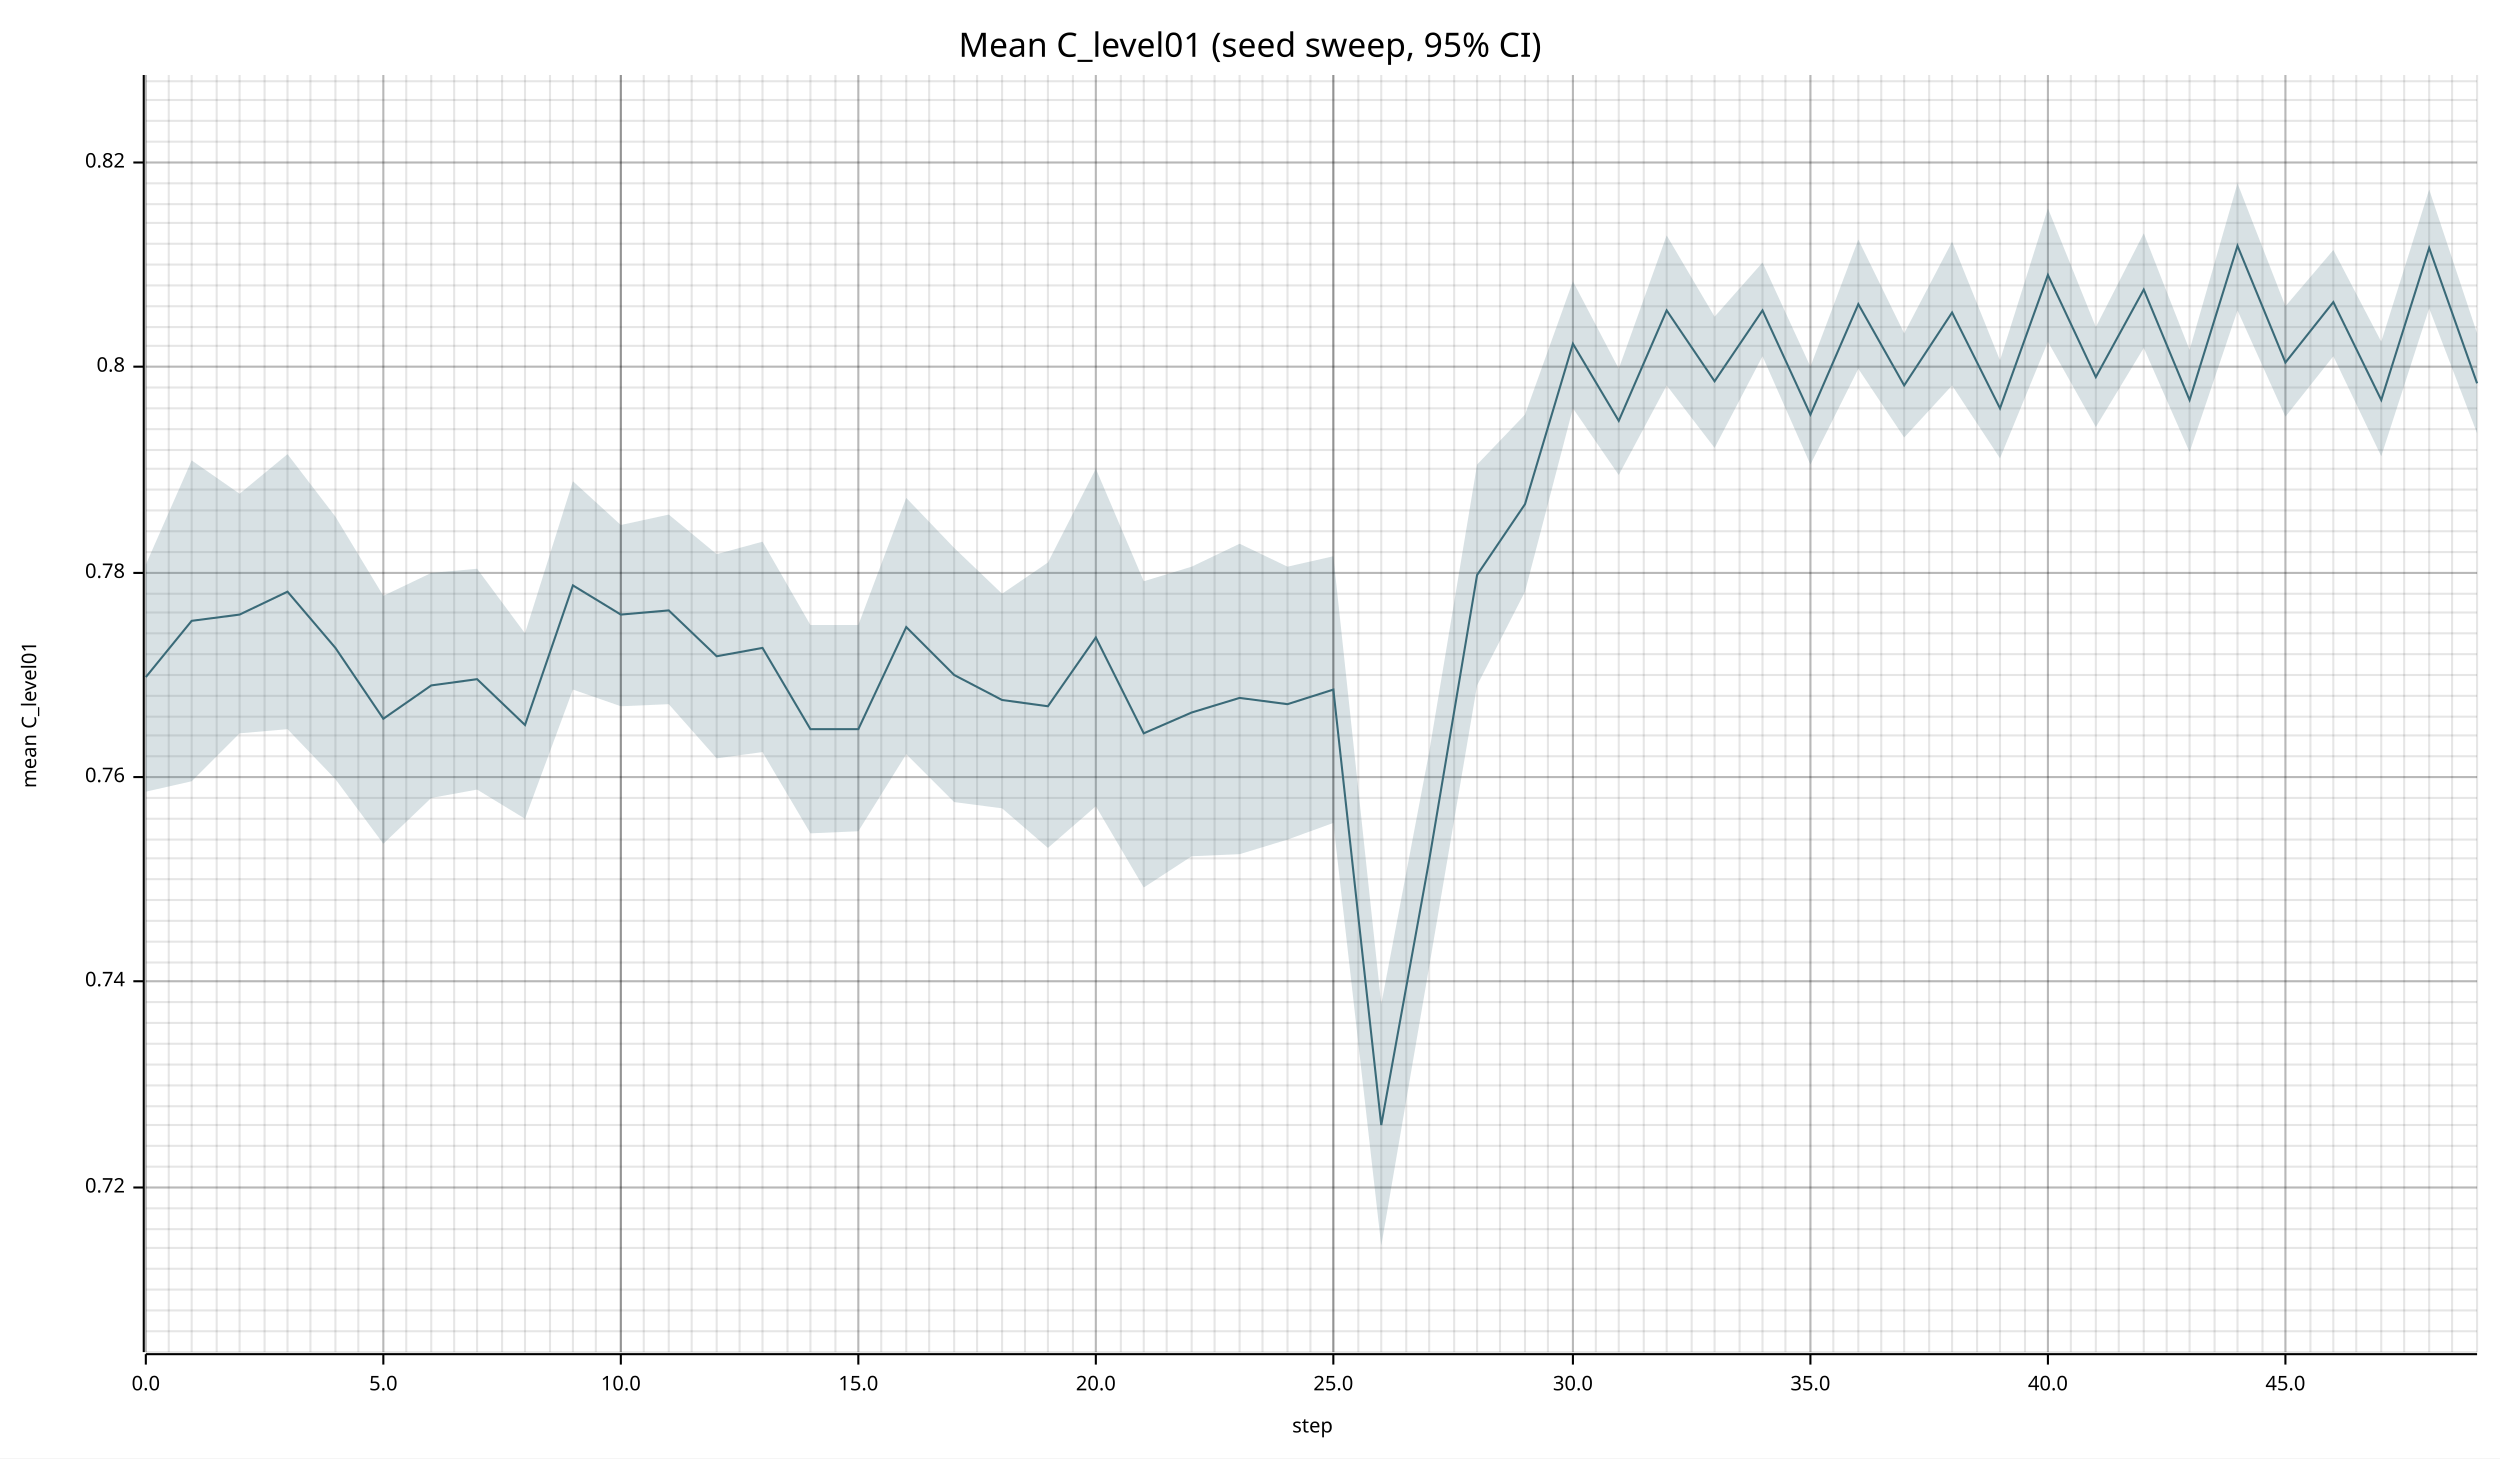
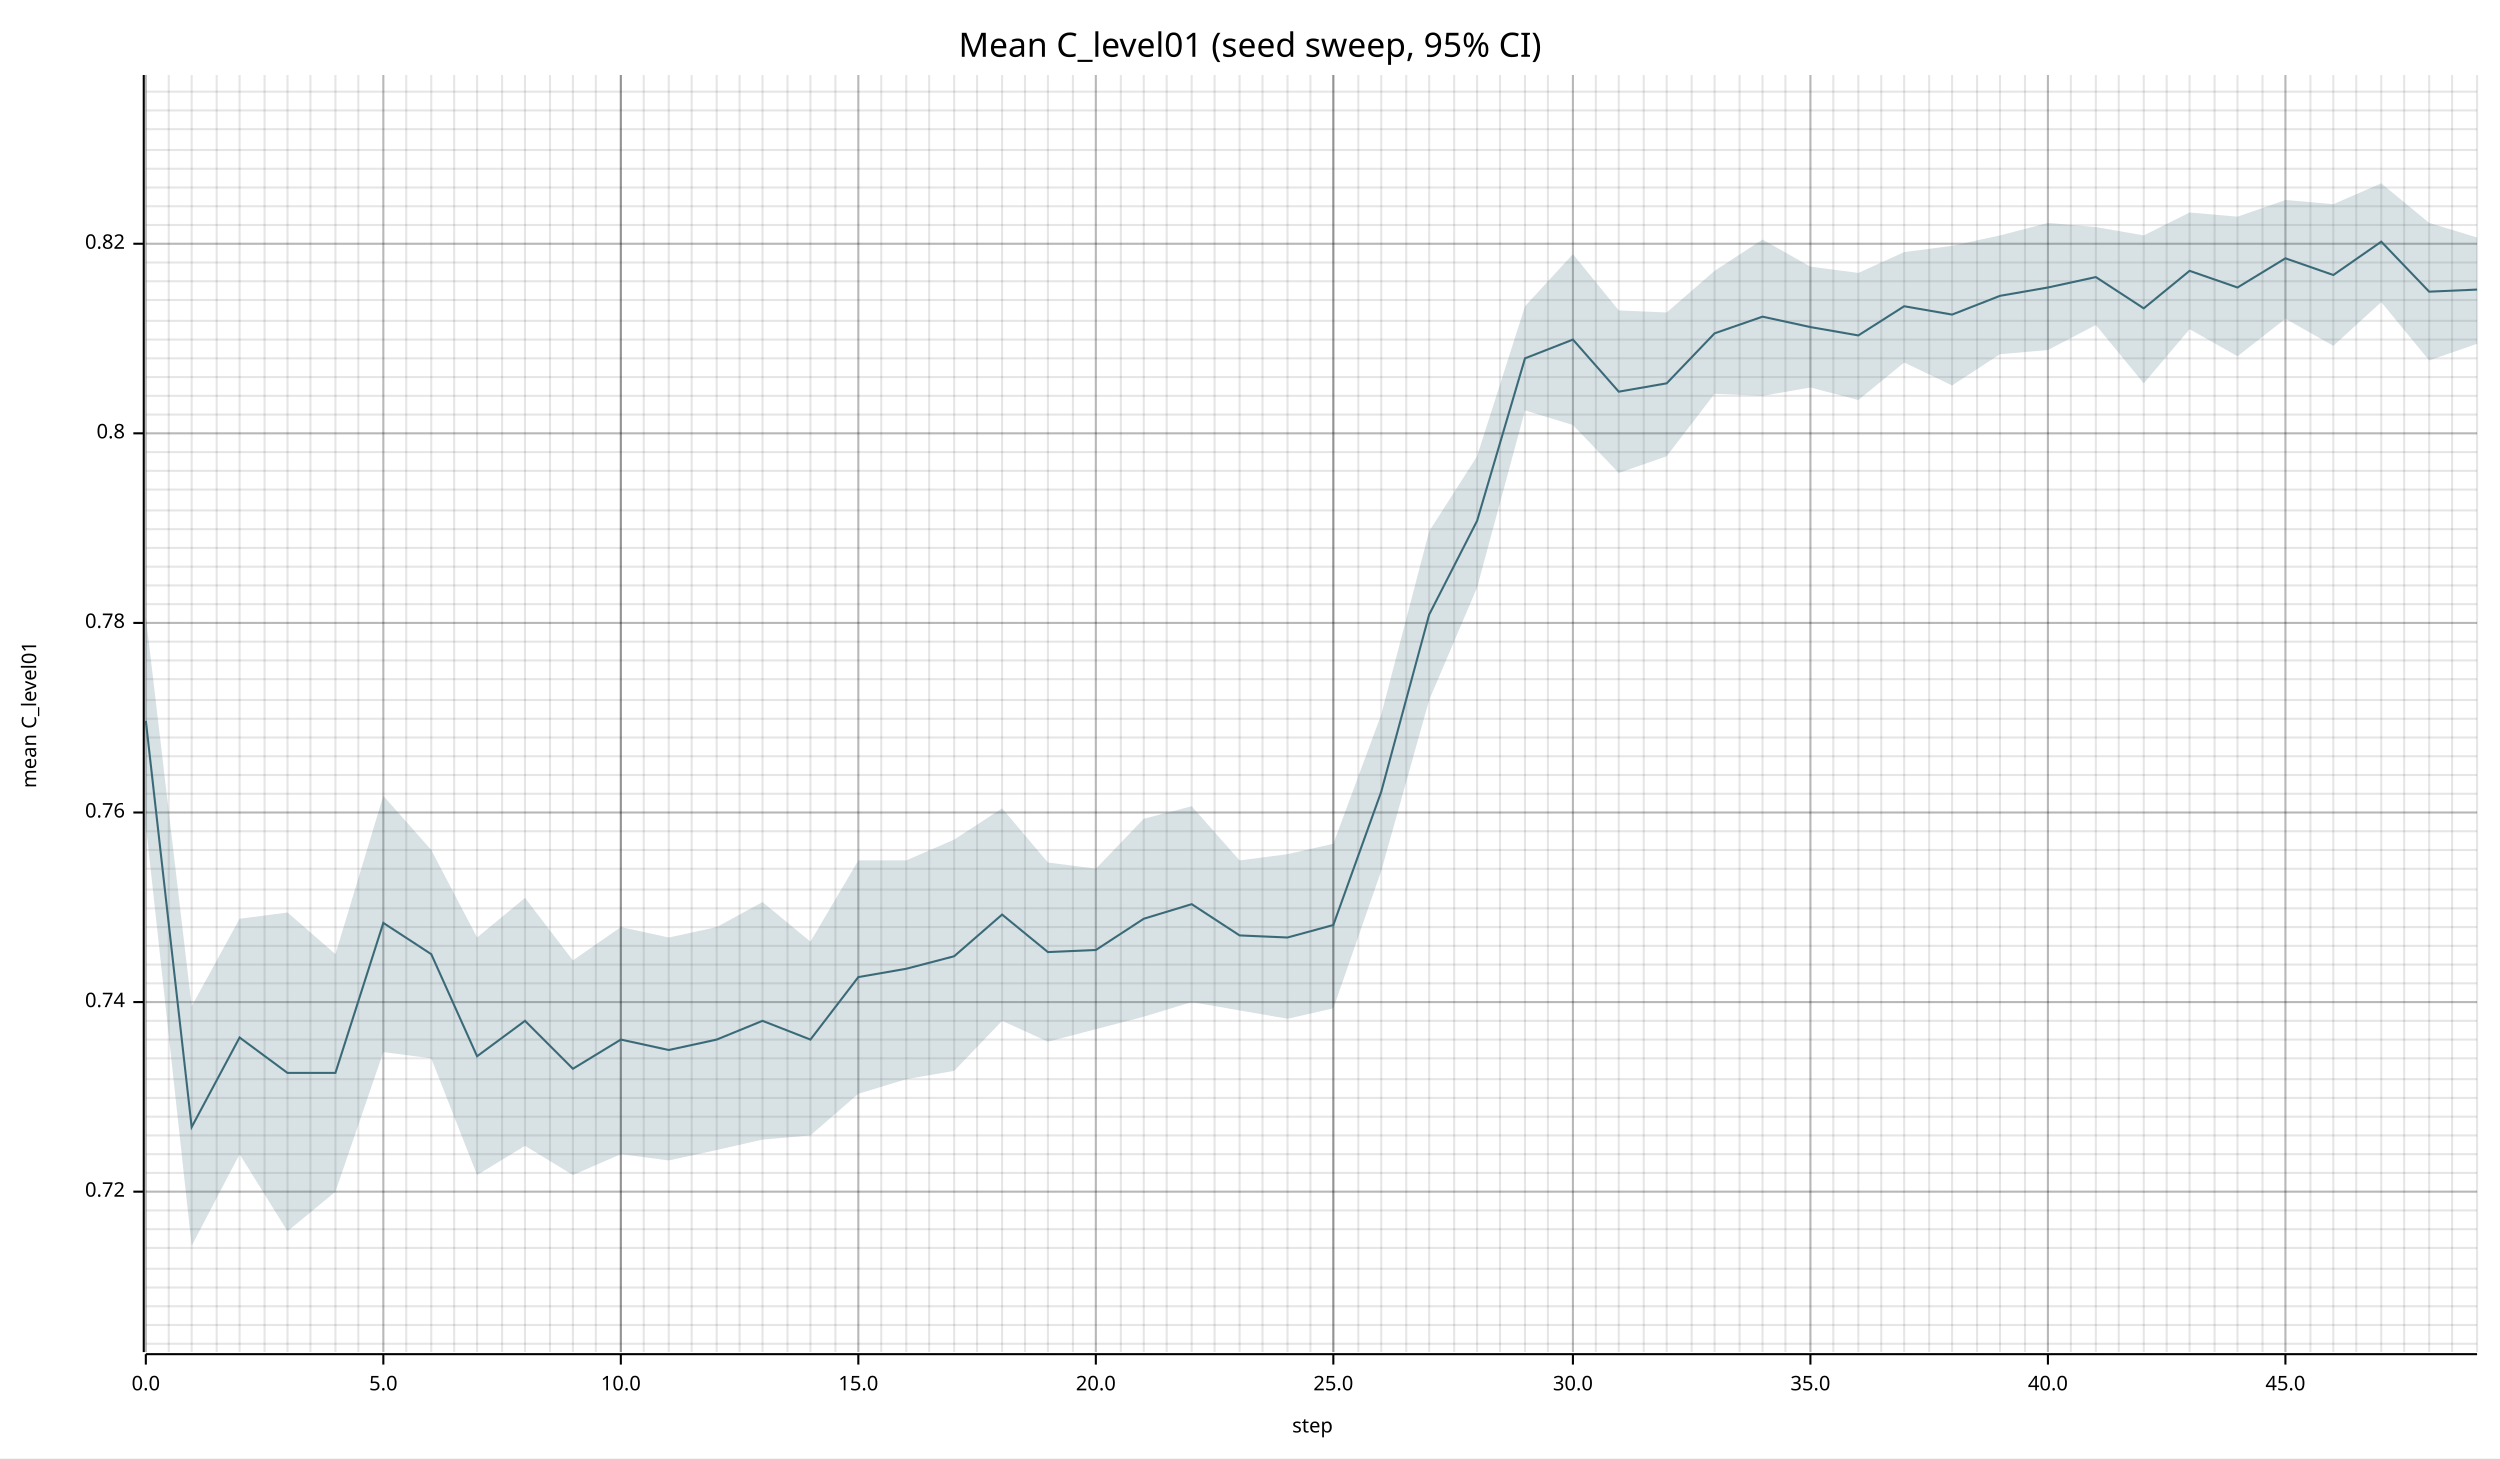
<svg xmlns="http://www.w3.org/2000/svg" width="1200" height="700" viewBox="0 0 1200 700">
  <rect x="0" y="0" width="1200" height="700" opacity="1" fill="#FFFFFF" stroke="none" />
  <text x="600" y="15" dy="0.76em" text-anchor="middle" font-family="sans-serif" font-size="16.129" opacity="1" fill="#000000">
Mean C_level01 (seed sweep, 95% CI)
</text>
  <line opacity="0.1" stroke="#000000" stroke-width="1" x1="70" y1="649" x2="70" y2="36" />
  <line opacity="0.1" stroke="#000000" stroke-width="1" x1="81" y1="649" x2="81" y2="36" />
  <line opacity="0.1" stroke="#000000" stroke-width="1" x1="92" y1="649" x2="92" y2="36" />
  <line opacity="0.1" stroke="#000000" stroke-width="1" x1="104" y1="649" x2="104" y2="36" />
  <line opacity="0.1" stroke="#000000" stroke-width="1" x1="115" y1="649" x2="115" y2="36" />
  <line opacity="0.1" stroke="#000000" stroke-width="1" x1="127" y1="649" x2="127" y2="36" />
  <line opacity="0.1" stroke="#000000" stroke-width="1" x1="138" y1="649" x2="138" y2="36" />
  <line opacity="0.1" stroke="#000000" stroke-width="1" x1="149" y1="649" x2="149" y2="36" />
  <line opacity="0.1" stroke="#000000" stroke-width="1" x1="161" y1="649" x2="161" y2="36" />
  <line opacity="0.1" stroke="#000000" stroke-width="1" x1="172" y1="649" x2="172" y2="36" />
  <line opacity="0.1" stroke="#000000" stroke-width="1" x1="184" y1="649" x2="184" y2="36" />
  <line opacity="0.1" stroke="#000000" stroke-width="1" x1="195" y1="649" x2="195" y2="36" />
  <line opacity="0.1" stroke="#000000" stroke-width="1" x1="207" y1="649" x2="207" y2="36" />
  <line opacity="0.1" stroke="#000000" stroke-width="1" x1="218" y1="649" x2="218" y2="36" />
  <line opacity="0.1" stroke="#000000" stroke-width="1" x1="229" y1="649" x2="229" y2="36" />
  <line opacity="0.1" stroke="#000000" stroke-width="1" x1="241" y1="649" x2="241" y2="36" />
  <line opacity="0.1" stroke="#000000" stroke-width="1" x1="252" y1="649" x2="252" y2="36" />
  <line opacity="0.1" stroke="#000000" stroke-width="1" x1="264" y1="649" x2="264" y2="36" />
  <line opacity="0.1" stroke="#000000" stroke-width="1" x1="275" y1="649" x2="275" y2="36" />
  <line opacity="0.1" stroke="#000000" stroke-width="1" x1="286" y1="649" x2="286" y2="36" />
  <line opacity="0.1" stroke="#000000" stroke-width="1" x1="298" y1="649" x2="298" y2="36" />
  <line opacity="0.1" stroke="#000000" stroke-width="1" x1="309" y1="649" x2="309" y2="36" />
  <line opacity="0.1" stroke="#000000" stroke-width="1" x1="321" y1="649" x2="321" y2="36" />
  <line opacity="0.1" stroke="#000000" stroke-width="1" x1="332" y1="649" x2="332" y2="36" />
  <line opacity="0.1" stroke="#000000" stroke-width="1" x1="344" y1="649" x2="344" y2="36" />
  <line opacity="0.1" stroke="#000000" stroke-width="1" x1="355" y1="649" x2="355" y2="36" />
  <line opacity="0.1" stroke="#000000" stroke-width="1" x1="366" y1="649" x2="366" y2="36" />
  <line opacity="0.1" stroke="#000000" stroke-width="1" x1="378" y1="649" x2="378" y2="36" />
  <line opacity="0.1" stroke="#000000" stroke-width="1" x1="389" y1="649" x2="389" y2="36" />
  <line opacity="0.1" stroke="#000000" stroke-width="1" x1="401" y1="649" x2="401" y2="36" />
  <line opacity="0.1" stroke="#000000" stroke-width="1" x1="412" y1="649" x2="412" y2="36" />
  <line opacity="0.1" stroke="#000000" stroke-width="1" x1="423" y1="649" x2="423" y2="36" />
  <line opacity="0.1" stroke="#000000" stroke-width="1" x1="435" y1="649" x2="435" y2="36" />
  <line opacity="0.1" stroke="#000000" stroke-width="1" x1="446" y1="649" x2="446" y2="36" />
  <line opacity="0.1" stroke="#000000" stroke-width="1" x1="458" y1="649" x2="458" y2="36" />
  <line opacity="0.1" stroke="#000000" stroke-width="1" x1="469" y1="649" x2="469" y2="36" />
  <line opacity="0.1" stroke="#000000" stroke-width="1" x1="481" y1="649" x2="481" y2="36" />
  <line opacity="0.1" stroke="#000000" stroke-width="1" x1="492" y1="649" x2="492" y2="36" />
  <line opacity="0.1" stroke="#000000" stroke-width="1" x1="503" y1="649" x2="503" y2="36" />
  <line opacity="0.1" stroke="#000000" stroke-width="1" x1="515" y1="649" x2="515" y2="36" />
  <line opacity="0.1" stroke="#000000" stroke-width="1" x1="526" y1="649" x2="526" y2="36" />
  <line opacity="0.1" stroke="#000000" stroke-width="1" x1="538" y1="649" x2="538" y2="36" />
  <line opacity="0.1" stroke="#000000" stroke-width="1" x1="549" y1="649" x2="549" y2="36" />
  <line opacity="0.1" stroke="#000000" stroke-width="1" x1="560" y1="649" x2="560" y2="36" />
  <line opacity="0.1" stroke="#000000" stroke-width="1" x1="572" y1="649" x2="572" y2="36" />
  <line opacity="0.1" stroke="#000000" stroke-width="1" x1="583" y1="649" x2="583" y2="36" />
  <line opacity="0.1" stroke="#000000" stroke-width="1" x1="595" y1="649" x2="595" y2="36" />
  <line opacity="0.1" stroke="#000000" stroke-width="1" x1="606" y1="649" x2="606" y2="36" />
  <line opacity="0.1" stroke="#000000" stroke-width="1" x1="618" y1="649" x2="618" y2="36" />
  <line opacity="0.1" stroke="#000000" stroke-width="1" x1="629" y1="649" x2="629" y2="36" />
  <line opacity="0.1" stroke="#000000" stroke-width="1" x1="640" y1="649" x2="640" y2="36" />
  <line opacity="0.1" stroke="#000000" stroke-width="1" x1="652" y1="649" x2="652" y2="36" />
  <line opacity="0.1" stroke="#000000" stroke-width="1" x1="663" y1="649" x2="663" y2="36" />
  <line opacity="0.1" stroke="#000000" stroke-width="1" x1="675" y1="649" x2="675" y2="36" />
  <line opacity="0.1" stroke="#000000" stroke-width="1" x1="686" y1="649" x2="686" y2="36" />
  <line opacity="0.1" stroke="#000000" stroke-width="1" x1="698" y1="649" x2="698" y2="36" />
  <line opacity="0.1" stroke="#000000" stroke-width="1" x1="709" y1="649" x2="709" y2="36" />
  <line opacity="0.1" stroke="#000000" stroke-width="1" x1="720" y1="649" x2="720" y2="36" />
  <line opacity="0.1" stroke="#000000" stroke-width="1" x1="732" y1="649" x2="732" y2="36" />
  <line opacity="0.1" stroke="#000000" stroke-width="1" x1="743" y1="649" x2="743" y2="36" />
  <line opacity="0.1" stroke="#000000" stroke-width="1" x1="755" y1="649" x2="755" y2="36" />
  <line opacity="0.1" stroke="#000000" stroke-width="1" x1="766" y1="649" x2="766" y2="36" />
  <line opacity="0.1" stroke="#000000" stroke-width="1" x1="777" y1="649" x2="777" y2="36" />
  <line opacity="0.1" stroke="#000000" stroke-width="1" x1="789" y1="649" x2="789" y2="36" />
  <line opacity="0.1" stroke="#000000" stroke-width="1" x1="800" y1="649" x2="800" y2="36" />
  <line opacity="0.1" stroke="#000000" stroke-width="1" x1="812" y1="649" x2="812" y2="36" />
  <line opacity="0.1" stroke="#000000" stroke-width="1" x1="823" y1="649" x2="823" y2="36" />
  <line opacity="0.1" stroke="#000000" stroke-width="1" x1="835" y1="649" x2="835" y2="36" />
  <line opacity="0.1" stroke="#000000" stroke-width="1" x1="846" y1="649" x2="846" y2="36" />
  <line opacity="0.1" stroke="#000000" stroke-width="1" x1="857" y1="649" x2="857" y2="36" />
  <line opacity="0.1" stroke="#000000" stroke-width="1" x1="869" y1="649" x2="869" y2="36" />
  <line opacity="0.1" stroke="#000000" stroke-width="1" x1="880" y1="649" x2="880" y2="36" />
  <line opacity="0.1" stroke="#000000" stroke-width="1" x1="892" y1="649" x2="892" y2="36" />
  <line opacity="0.1" stroke="#000000" stroke-width="1" x1="903" y1="649" x2="903" y2="36" />
  <line opacity="0.1" stroke="#000000" stroke-width="1" x1="914" y1="649" x2="914" y2="36" />
  <line opacity="0.1" stroke="#000000" stroke-width="1" x1="926" y1="649" x2="926" y2="36" />
  <line opacity="0.1" stroke="#000000" stroke-width="1" x1="937" y1="649" x2="937" y2="36" />
  <line opacity="0.1" stroke="#000000" stroke-width="1" x1="949" y1="649" x2="949" y2="36" />
  <line opacity="0.1" stroke="#000000" stroke-width="1" x1="960" y1="649" x2="960" y2="36" />
  <line opacity="0.1" stroke="#000000" stroke-width="1" x1="972" y1="649" x2="972" y2="36" />
  <line opacity="0.1" stroke="#000000" stroke-width="1" x1="983" y1="649" x2="983" y2="36" />
  <line opacity="0.1" stroke="#000000" stroke-width="1" x1="994" y1="649" x2="994" y2="36" />
  <line opacity="0.1" stroke="#000000" stroke-width="1" x1="1006" y1="649" x2="1006" y2="36" />
  <line opacity="0.1" stroke="#000000" stroke-width="1" x1="1017" y1="649" x2="1017" y2="36" />
  <line opacity="0.1" stroke="#000000" stroke-width="1" x1="1029" y1="649" x2="1029" y2="36" />
  <line opacity="0.1" stroke="#000000" stroke-width="1" x1="1040" y1="649" x2="1040" y2="36" />
  <line opacity="0.1" stroke="#000000" stroke-width="1" x1="1051" y1="649" x2="1051" y2="36" />
  <line opacity="0.1" stroke="#000000" stroke-width="1" x1="1063" y1="649" x2="1063" y2="36" />
  <line opacity="0.1" stroke="#000000" stroke-width="1" x1="1074" y1="649" x2="1074" y2="36" />
  <line opacity="0.1" stroke="#000000" stroke-width="1" x1="1086" y1="649" x2="1086" y2="36" />
  <line opacity="0.1" stroke="#000000" stroke-width="1" x1="1097" y1="649" x2="1097" y2="36" />
  <line opacity="0.1" stroke="#000000" stroke-width="1" x1="1109" y1="649" x2="1109" y2="36" />
  <line opacity="0.1" stroke="#000000" stroke-width="1" x1="1120" y1="649" x2="1120" y2="36" />
  <line opacity="0.1" stroke="#000000" stroke-width="1" x1="1131" y1="649" x2="1131" y2="36" />
  <line opacity="0.1" stroke="#000000" stroke-width="1" x1="1143" y1="649" x2="1143" y2="36" />
  <line opacity="0.1" stroke="#000000" stroke-width="1" x1="1154" y1="649" x2="1154" y2="36" />
  <line opacity="0.1" stroke="#000000" stroke-width="1" x1="1166" y1="649" x2="1166" y2="36" />
  <line opacity="0.1" stroke="#000000" stroke-width="1" x1="1177" y1="649" x2="1177" y2="36" />
  <line opacity="0.1" stroke="#000000" stroke-width="1" x1="1189" y1="649" x2="1189" y2="36" />
-   <line opacity="0.1" stroke="#000000" stroke-width="1" x1="70" y1="649" x2="1189" y2="649" />
-   <line opacity="0.1" stroke="#000000" stroke-width="1" x1="70" y1="639" x2="1189" y2="639" />
-   <line opacity="0.1" stroke="#000000" stroke-width="1" x1="70" y1="629" x2="1189" y2="629" />
-   <line opacity="0.1" stroke="#000000" stroke-width="1" x1="70" y1="619" x2="1189" y2="619" />
+   <line opacity="0.1" stroke="#000000" stroke-width="1" x1="70" y1="645" x2="1189" y2="645" />
+   <line opacity="0.1" stroke="#000000" stroke-width="1" x1="70" y1="636" x2="1189" y2="636" />
+   <line opacity="0.1" stroke="#000000" stroke-width="1" x1="70" y1="627" x2="1189" y2="627" />
+   <line opacity="0.1" stroke="#000000" stroke-width="1" x1="70" y1="618" x2="1189" y2="618" />
  <line opacity="0.1" stroke="#000000" stroke-width="1" x1="70" y1="609" x2="1189" y2="609" />
  <line opacity="0.1" stroke="#000000" stroke-width="1" x1="70" y1="599" x2="1189" y2="599" />
  <line opacity="0.1" stroke="#000000" stroke-width="1" x1="70" y1="590" x2="1189" y2="590" />
-   <line opacity="0.1" stroke="#000000" stroke-width="1" x1="70" y1="580" x2="1189" y2="580" />
-   <line opacity="0.1" stroke="#000000" stroke-width="1" x1="70" y1="570" x2="1189" y2="570" />
-   <line opacity="0.1" stroke="#000000" stroke-width="1" x1="70" y1="560" x2="1189" y2="560" />
-   <line opacity="0.1" stroke="#000000" stroke-width="1" x1="70" y1="550" x2="1189" y2="550" />
-   <line opacity="0.1" stroke="#000000" stroke-width="1" x1="70" y1="540" x2="1189" y2="540" />
-   <line opacity="0.1" stroke="#000000" stroke-width="1" x1="70" y1="531" x2="1189" y2="531" />
-   <line opacity="0.1" stroke="#000000" stroke-width="1" x1="70" y1="521" x2="1189" y2="521" />
-   <line opacity="0.1" stroke="#000000" stroke-width="1" x1="70" y1="511" x2="1189" y2="511" />
-   <line opacity="0.1" stroke="#000000" stroke-width="1" x1="70" y1="501" x2="1189" y2="501" />
-   <line opacity="0.1" stroke="#000000" stroke-width="1" x1="70" y1="491" x2="1189" y2="491" />
+   <line opacity="0.1" stroke="#000000" stroke-width="1" x1="70" y1="581" x2="1189" y2="581" />
+   <line opacity="0.1" stroke="#000000" stroke-width="1" x1="70" y1="572" x2="1189" y2="572" />
+   <line opacity="0.1" stroke="#000000" stroke-width="1" x1="70" y1="563" x2="1189" y2="563" />
+   <line opacity="0.1" stroke="#000000" stroke-width="1" x1="70" y1="554" x2="1189" y2="554" />
+   <line opacity="0.1" stroke="#000000" stroke-width="1" x1="70" y1="545" x2="1189" y2="545" />
+   <line opacity="0.1" stroke="#000000" stroke-width="1" x1="70" y1="536" x2="1189" y2="536" />
+   <line opacity="0.1" stroke="#000000" stroke-width="1" x1="70" y1="527" x2="1189" y2="527" />
+   <line opacity="0.1" stroke="#000000" stroke-width="1" x1="70" y1="518" x2="1189" y2="518" />
+   <line opacity="0.1" stroke="#000000" stroke-width="1" x1="70" y1="508" x2="1189" y2="508" />
+   <line opacity="0.1" stroke="#000000" stroke-width="1" x1="70" y1="499" x2="1189" y2="499" />
+   <line opacity="0.1" stroke="#000000" stroke-width="1" x1="70" y1="490" x2="1189" y2="490" />
  <line opacity="0.1" stroke="#000000" stroke-width="1" x1="70" y1="481" x2="1189" y2="481" />
-   <line opacity="0.1" stroke="#000000" stroke-width="1" x1="70" y1="471" x2="1189" y2="471" />
-   <line opacity="0.1" stroke="#000000" stroke-width="1" x1="70" y1="462" x2="1189" y2="462" />
-   <line opacity="0.1" stroke="#000000" stroke-width="1" x1="70" y1="452" x2="1189" y2="452" />
-   <line opacity="0.1" stroke="#000000" stroke-width="1" x1="70" y1="442" x2="1189" y2="442" />
-   <line opacity="0.1" stroke="#000000" stroke-width="1" x1="70" y1="432" x2="1189" y2="432" />
-   <line opacity="0.1" stroke="#000000" stroke-width="1" x1="70" y1="422" x2="1189" y2="422" />
-   <line opacity="0.1" stroke="#000000" stroke-width="1" x1="70" y1="412" x2="1189" y2="412" />
-   <line opacity="0.1" stroke="#000000" stroke-width="1" x1="70" y1="403" x2="1189" y2="403" />
-   <line opacity="0.1" stroke="#000000" stroke-width="1" x1="70" y1="393" x2="1189" y2="393" />
-   <line opacity="0.1" stroke="#000000" stroke-width="1" x1="70" y1="383" x2="1189" y2="383" />
-   <line opacity="0.1" stroke="#000000" stroke-width="1" x1="70" y1="373" x2="1189" y2="373" />
+   <line opacity="0.1" stroke="#000000" stroke-width="1" x1="70" y1="472" x2="1189" y2="472" />
+   <line opacity="0.1" stroke="#000000" stroke-width="1" x1="70" y1="463" x2="1189" y2="463" />
+   <line opacity="0.1" stroke="#000000" stroke-width="1" x1="70" y1="454" x2="1189" y2="454" />
+   <line opacity="0.1" stroke="#000000" stroke-width="1" x1="70" y1="445" x2="1189" y2="445" />
+   <line opacity="0.1" stroke="#000000" stroke-width="1" x1="70" y1="436" x2="1189" y2="436" />
+   <line opacity="0.1" stroke="#000000" stroke-width="1" x1="70" y1="427" x2="1189" y2="427" />
+   <line opacity="0.1" stroke="#000000" stroke-width="1" x1="70" y1="417" x2="1189" y2="417" />
+   <line opacity="0.1" stroke="#000000" stroke-width="1" x1="70" y1="408" x2="1189" y2="408" />
+   <line opacity="0.1" stroke="#000000" stroke-width="1" x1="70" y1="399" x2="1189" y2="399" />
+   <line opacity="0.1" stroke="#000000" stroke-width="1" x1="70" y1="390" x2="1189" y2="390" />
+   <line opacity="0.1" stroke="#000000" stroke-width="1" x1="70" y1="381" x2="1189" y2="381" />
+   <line opacity="0.1" stroke="#000000" stroke-width="1" x1="70" y1="372" x2="1189" y2="372" />
  <line opacity="0.1" stroke="#000000" stroke-width="1" x1="70" y1="363" x2="1189" y2="363" />
-   <line opacity="0.1" stroke="#000000" stroke-width="1" x1="70" y1="353" x2="1189" y2="353" />
-   <line opacity="0.1" stroke="#000000" stroke-width="1" x1="70" y1="344" x2="1189" y2="344" />
-   <line opacity="0.1" stroke="#000000" stroke-width="1" x1="70" y1="334" x2="1189" y2="334" />
-   <line opacity="0.1" stroke="#000000" stroke-width="1" x1="70" y1="324" x2="1189" y2="324" />
-   <line opacity="0.1" stroke="#000000" stroke-width="1" x1="70" y1="314" x2="1189" y2="314" />
-   <line opacity="0.1" stroke="#000000" stroke-width="1" x1="70" y1="304" x2="1189" y2="304" />
-   <line opacity="0.1" stroke="#000000" stroke-width="1" x1="70" y1="294" x2="1189" y2="294" />
-   <line opacity="0.1" stroke="#000000" stroke-width="1" x1="70" y1="285" x2="1189" y2="285" />
-   <line opacity="0.1" stroke="#000000" stroke-width="1" x1="70" y1="275" x2="1189" y2="275" />
-   <line opacity="0.1" stroke="#000000" stroke-width="1" x1="70" y1="265" x2="1189" y2="265" />
-   <line opacity="0.1" stroke="#000000" stroke-width="1" x1="70" y1="255" x2="1189" y2="255" />
+   <line opacity="0.1" stroke="#000000" stroke-width="1" x1="70" y1="354" x2="1189" y2="354" />
+   <line opacity="0.1" stroke="#000000" stroke-width="1" x1="70" y1="345" x2="1189" y2="345" />
+   <line opacity="0.1" stroke="#000000" stroke-width="1" x1="70" y1="336" x2="1189" y2="336" />
+   <line opacity="0.1" stroke="#000000" stroke-width="1" x1="70" y1="326" x2="1189" y2="326" />
+   <line opacity="0.1" stroke="#000000" stroke-width="1" x1="70" y1="317" x2="1189" y2="317" />
+   <line opacity="0.1" stroke="#000000" stroke-width="1" x1="70" y1="308" x2="1189" y2="308" />
+   <line opacity="0.1" stroke="#000000" stroke-width="1" x1="70" y1="299" x2="1189" y2="299" />
+   <line opacity="0.1" stroke="#000000" stroke-width="1" x1="70" y1="290" x2="1189" y2="290" />
+   <line opacity="0.1" stroke="#000000" stroke-width="1" x1="70" y1="281" x2="1189" y2="281" />
+   <line opacity="0.1" stroke="#000000" stroke-width="1" x1="70" y1="272" x2="1189" y2="272" />
+   <line opacity="0.1" stroke="#000000" stroke-width="1" x1="70" y1="263" x2="1189" y2="263" />
+   <line opacity="0.1" stroke="#000000" stroke-width="1" x1="70" y1="254" x2="1189" y2="254" />
  <line opacity="0.1" stroke="#000000" stroke-width="1" x1="70" y1="245" x2="1189" y2="245" />
  <line opacity="0.1" stroke="#000000" stroke-width="1" x1="70" y1="235" x2="1189" y2="235" />
-   <line opacity="0.1" stroke="#000000" stroke-width="1" x1="70" y1="225" x2="1189" y2="225" />
-   <line opacity="0.1" stroke="#000000" stroke-width="1" x1="70" y1="216" x2="1189" y2="216" />
-   <line opacity="0.1" stroke="#000000" stroke-width="1" x1="70" y1="206" x2="1189" y2="206" />
-   <line opacity="0.1" stroke="#000000" stroke-width="1" x1="70" y1="196" x2="1189" y2="196" />
-   <line opacity="0.1" stroke="#000000" stroke-width="1" x1="70" y1="186" x2="1189" y2="186" />
-   <line opacity="0.1" stroke="#000000" stroke-width="1" x1="70" y1="176" x2="1189" y2="176" />
-   <line opacity="0.1" stroke="#000000" stroke-width="1" x1="70" y1="166" x2="1189" y2="166" />
-   <line opacity="0.1" stroke="#000000" stroke-width="1" x1="70" y1="157" x2="1189" y2="157" />
-   <line opacity="0.1" stroke="#000000" stroke-width="1" x1="70" y1="147" x2="1189" y2="147" />
-   <line opacity="0.1" stroke="#000000" stroke-width="1" x1="70" y1="137" x2="1189" y2="137" />
-   <line opacity="0.1" stroke="#000000" stroke-width="1" x1="70" y1="127" x2="1189" y2="127" />
+   <line opacity="0.1" stroke="#000000" stroke-width="1" x1="70" y1="226" x2="1189" y2="226" />
+   <line opacity="0.1" stroke="#000000" stroke-width="1" x1="70" y1="217" x2="1189" y2="217" />
+   <line opacity="0.1" stroke="#000000" stroke-width="1" x1="70" y1="208" x2="1189" y2="208" />
+   <line opacity="0.1" stroke="#000000" stroke-width="1" x1="70" y1="199" x2="1189" y2="199" />
+   <line opacity="0.1" stroke="#000000" stroke-width="1" x1="70" y1="190" x2="1189" y2="190" />
+   <line opacity="0.1" stroke="#000000" stroke-width="1" x1="70" y1="181" x2="1189" y2="181" />
+   <line opacity="0.1" stroke="#000000" stroke-width="1" x1="70" y1="172" x2="1189" y2="172" />
+   <line opacity="0.1" stroke="#000000" stroke-width="1" x1="70" y1="163" x2="1189" y2="163" />
+   <line opacity="0.1" stroke="#000000" stroke-width="1" x1="70" y1="154" x2="1189" y2="154" />
+   <line opacity="0.1" stroke="#000000" stroke-width="1" x1="70" y1="144" x2="1189" y2="144" />
+   <line opacity="0.1" stroke="#000000" stroke-width="1" x1="70" y1="135" x2="1189" y2="135" />
+   <line opacity="0.1" stroke="#000000" stroke-width="1" x1="70" y1="126" x2="1189" y2="126" />
  <line opacity="0.1" stroke="#000000" stroke-width="1" x1="70" y1="117" x2="1189" y2="117" />
-   <line opacity="0.1" stroke="#000000" stroke-width="1" x1="70" y1="107" x2="1189" y2="107" />
-   <line opacity="0.1" stroke="#000000" stroke-width="1" x1="70" y1="98" x2="1189" y2="98" />
-   <line opacity="0.1" stroke="#000000" stroke-width="1" x1="70" y1="88" x2="1189" y2="88" />
-   <line opacity="0.1" stroke="#000000" stroke-width="1" x1="70" y1="78" x2="1189" y2="78" />
-   <line opacity="0.1" stroke="#000000" stroke-width="1" x1="70" y1="68" x2="1189" y2="68" />
-   <line opacity="0.1" stroke="#000000" stroke-width="1" x1="70" y1="58" x2="1189" y2="58" />
-   <line opacity="0.1" stroke="#000000" stroke-width="1" x1="70" y1="48" x2="1189" y2="48" />
-   <line opacity="0.1" stroke="#000000" stroke-width="1" x1="70" y1="39" x2="1189" y2="39" />
+   <line opacity="0.1" stroke="#000000" stroke-width="1" x1="70" y1="108" x2="1189" y2="108" />
+   <line opacity="0.1" stroke="#000000" stroke-width="1" x1="70" y1="99" x2="1189" y2="99" />
+   <line opacity="0.1" stroke="#000000" stroke-width="1" x1="70" y1="90" x2="1189" y2="90" />
+   <line opacity="0.1" stroke="#000000" stroke-width="1" x1="70" y1="81" x2="1189" y2="81" />
+   <line opacity="0.1" stroke="#000000" stroke-width="1" x1="70" y1="72" x2="1189" y2="72" />
+   <line opacity="0.1" stroke="#000000" stroke-width="1" x1="70" y1="62" x2="1189" y2="62" />
+   <line opacity="0.1" stroke="#000000" stroke-width="1" x1="70" y1="53" x2="1189" y2="53" />
+   <line opacity="0.1" stroke="#000000" stroke-width="1" x1="70" y1="44" x2="1189" y2="44" />
  <text x="10" y="343" dy="0.76em" text-anchor="middle" font-family="sans-serif" font-size="9.677" opacity="1" fill="#000000" transform="rotate(270, 10, 343)">
mean C_level01
</text>
  <text x="630" y="690" dy="-0.5ex" text-anchor="middle" font-family="sans-serif" font-size="9.677" opacity="1" fill="#000000">
step
</text>
  <line opacity="0.2" stroke="#000000" stroke-width="1" x1="70" y1="649" x2="70" y2="36" />
  <line opacity="0.2" stroke="#000000" stroke-width="1" x1="184" y1="649" x2="184" y2="36" />
  <line opacity="0.2" stroke="#000000" stroke-width="1" x1="298" y1="649" x2="298" y2="36" />
  <line opacity="0.2" stroke="#000000" stroke-width="1" x1="412" y1="649" x2="412" y2="36" />
  <line opacity="0.2" stroke="#000000" stroke-width="1" x1="526" y1="649" x2="526" y2="36" />
  <line opacity="0.2" stroke="#000000" stroke-width="1" x1="640" y1="649" x2="640" y2="36" />
  <line opacity="0.2" stroke="#000000" stroke-width="1" x1="755" y1="649" x2="755" y2="36" />
  <line opacity="0.2" stroke="#000000" stroke-width="1" x1="869" y1="649" x2="869" y2="36" />
  <line opacity="0.2" stroke="#000000" stroke-width="1" x1="983" y1="649" x2="983" y2="36" />
  <line opacity="0.2" stroke="#000000" stroke-width="1" x1="1097" y1="649" x2="1097" y2="36" />
-   <line opacity="0.2" stroke="#000000" stroke-width="1" x1="70" y1="570" x2="1189" y2="570" />
-   <line opacity="0.2" stroke="#000000" stroke-width="1" x1="70" y1="471" x2="1189" y2="471" />
-   <line opacity="0.2" stroke="#000000" stroke-width="1" x1="70" y1="373" x2="1189" y2="373" />
-   <line opacity="0.2" stroke="#000000" stroke-width="1" x1="70" y1="275" x2="1189" y2="275" />
-   <line opacity="0.2" stroke="#000000" stroke-width="1" x1="70" y1="176" x2="1189" y2="176" />
-   <line opacity="0.2" stroke="#000000" stroke-width="1" x1="70" y1="78" x2="1189" y2="78" />
+   <line opacity="0.2" stroke="#000000" stroke-width="1" x1="70" y1="572" x2="1189" y2="572" />
+   <line opacity="0.2" stroke="#000000" stroke-width="1" x1="70" y1="481" x2="1189" y2="481" />
+   <line opacity="0.2" stroke="#000000" stroke-width="1" x1="70" y1="390" x2="1189" y2="390" />
+   <line opacity="0.2" stroke="#000000" stroke-width="1" x1="70" y1="299" x2="1189" y2="299" />
+   <line opacity="0.2" stroke="#000000" stroke-width="1" x1="70" y1="208" x2="1189" y2="208" />
+   <line opacity="0.2" stroke="#000000" stroke-width="1" x1="70" y1="117" x2="1189" y2="117" />
  <polyline fill="none" opacity="1" stroke="#000000" stroke-width="1" points="69,36 69,649 " />
-   <text x="60" y="570" dy="0.5ex" text-anchor="end" font-family="sans-serif" font-size="9.677" opacity="1" fill="#000000">
+   <text x="60" y="572" dy="0.5ex" text-anchor="end" font-family="sans-serif" font-size="9.677" opacity="1" fill="#000000">
0.72
</text>
-   <polyline fill="none" opacity="1" stroke="#000000" stroke-width="1" points="64,570 69,570 " />
-   <text x="60" y="471" dy="0.5ex" text-anchor="end" font-family="sans-serif" font-size="9.677" opacity="1" fill="#000000">
+   <polyline fill="none" opacity="1" stroke="#000000" stroke-width="1" points="64,572 69,572 " />
+   <text x="60" y="481" dy="0.5ex" text-anchor="end" font-family="sans-serif" font-size="9.677" opacity="1" fill="#000000">
0.74
</text>
-   <polyline fill="none" opacity="1" stroke="#000000" stroke-width="1" points="64,471 69,471 " />
-   <text x="60" y="373" dy="0.5ex" text-anchor="end" font-family="sans-serif" font-size="9.677" opacity="1" fill="#000000">
+   <polyline fill="none" opacity="1" stroke="#000000" stroke-width="1" points="64,481 69,481 " />
+   <text x="60" y="390" dy="0.5ex" text-anchor="end" font-family="sans-serif" font-size="9.677" opacity="1" fill="#000000">
0.76
</text>
-   <polyline fill="none" opacity="1" stroke="#000000" stroke-width="1" points="64,373 69,373 " />
-   <text x="60" y="275" dy="0.5ex" text-anchor="end" font-family="sans-serif" font-size="9.677" opacity="1" fill="#000000">
+   <polyline fill="none" opacity="1" stroke="#000000" stroke-width="1" points="64,390 69,390 " />
+   <text x="60" y="299" dy="0.5ex" text-anchor="end" font-family="sans-serif" font-size="9.677" opacity="1" fill="#000000">
0.78
</text>
-   <polyline fill="none" opacity="1" stroke="#000000" stroke-width="1" points="64,275 69,275 " />
-   <text x="60" y="176" dy="0.5ex" text-anchor="end" font-family="sans-serif" font-size="9.677" opacity="1" fill="#000000">
+   <polyline fill="none" opacity="1" stroke="#000000" stroke-width="1" points="64,299 69,299 " />
+   <text x="60" y="208" dy="0.5ex" text-anchor="end" font-family="sans-serif" font-size="9.677" opacity="1" fill="#000000">
0.8
</text>
-   <polyline fill="none" opacity="1" stroke="#000000" stroke-width="1" points="64,176 69,176 " />
-   <text x="60" y="78" dy="0.5ex" text-anchor="end" font-family="sans-serif" font-size="9.677" opacity="1" fill="#000000">
+   <polyline fill="none" opacity="1" stroke="#000000" stroke-width="1" points="64,208 69,208 " />
+   <text x="60" y="117" dy="0.5ex" text-anchor="end" font-family="sans-serif" font-size="9.677" opacity="1" fill="#000000">
0.82
</text>
-   <polyline fill="none" opacity="1" stroke="#000000" stroke-width="1" points="64,78 69,78 " />
+   <polyline fill="none" opacity="1" stroke="#000000" stroke-width="1" points="64,117 69,117 " />
  <polyline fill="none" opacity="1" stroke="#000000" stroke-width="1" points="70,650 1189,650 " />
  <text x="70" y="660" dy="0.76em" text-anchor="middle" font-family="sans-serif" font-size="9.677" opacity="1" fill="#000000">
0.0
</text>
  <polyline fill="none" opacity="1" stroke="#000000" stroke-width="1" points="70,650 70,655 " />
  <text x="184" y="660" dy="0.76em" text-anchor="middle" font-family="sans-serif" font-size="9.677" opacity="1" fill="#000000">
5.0
</text>
  <polyline fill="none" opacity="1" stroke="#000000" stroke-width="1" points="184,650 184,655 " />
  <text x="298" y="660" dy="0.76em" text-anchor="middle" font-family="sans-serif" font-size="9.677" opacity="1" fill="#000000">
10.0
</text>
  <polyline fill="none" opacity="1" stroke="#000000" stroke-width="1" points="298,650 298,655 " />
  <text x="412" y="660" dy="0.76em" text-anchor="middle" font-family="sans-serif" font-size="9.677" opacity="1" fill="#000000">
15.0
</text>
  <polyline fill="none" opacity="1" stroke="#000000" stroke-width="1" points="412,650 412,655 " />
  <text x="526" y="660" dy="0.76em" text-anchor="middle" font-family="sans-serif" font-size="9.677" opacity="1" fill="#000000">
20.0
</text>
  <polyline fill="none" opacity="1" stroke="#000000" stroke-width="1" points="526,650 526,655 " />
  <text x="640" y="660" dy="0.76em" text-anchor="middle" font-family="sans-serif" font-size="9.677" opacity="1" fill="#000000">
25.0
</text>
  <polyline fill="none" opacity="1" stroke="#000000" stroke-width="1" points="640,650 640,655 " />
  <text x="755" y="660" dy="0.76em" text-anchor="middle" font-family="sans-serif" font-size="9.677" opacity="1" fill="#000000">
30.0
</text>
  <polyline fill="none" opacity="1" stroke="#000000" stroke-width="1" points="755,650 755,655 " />
  <text x="869" y="660" dy="0.76em" text-anchor="middle" font-family="sans-serif" font-size="9.677" opacity="1" fill="#000000">
35.0
</text>
  <polyline fill="none" opacity="1" stroke="#000000" stroke-width="1" points="869,650 869,655 " />
  <text x="983" y="660" dy="0.76em" text-anchor="middle" font-family="sans-serif" font-size="9.677" opacity="1" fill="#000000">
40.0
</text>
  <polyline fill="none" opacity="1" stroke="#000000" stroke-width="1" points="983,650 983,655 " />
  <text x="1097" y="660" dy="0.76em" text-anchor="middle" font-family="sans-serif" font-size="9.677" opacity="1" fill="#000000">
45.0
</text>
  <polyline fill="none" opacity="1" stroke="#000000" stroke-width="1" points="1097,650 1097,655 " />
-   <polygon opacity="0.2" fill="#3A6A78" points="70,271 92,221 115,237 138,218 161,248 184,286 207,275 229,273 252,304 275,231 298,252 321,247 344,266 366,260 389,300 412,300 435,239 458,263 481,285 503,270 526,225 549,279 572,272 595,261 618,272 640,267 663,482 686,361 709,223 732,199 755,135 777,177 800,113 823,152 846,126 869,176 892,115 914,160 937,116 960,173 983,100 1006,157 1029,112 1051,168 1074,88 1097,147 1120,120 1143,164 1166,91 1189,160 1189,208 1166,148 1143,219 1120,171 1097,200 1074,149 1051,217 1029,167 1006,205 983,164 960,220 937,185 914,210 892,177 869,223 846,171 823,215 800,185 777,228 755,196 732,284 709,329 686,464 663,598 640,395 618,403 595,410 572,411 549,426 526,387 503,407 481,388 458,385 435,362 412,399 389,400 366,361 344,364 321,338 298,339 275,331 252,393 229,379 207,383 184,405 161,374 138,350 115,352 92,375 70,380 " />
+   <polygon opacity="0.2" fill="#3A6A78" points="70,296 92,483 115,441 138,438 161,458 184,382 207,408 229,450 252,431 275,461 298,445 321,450 344,445 366,433 389,452 412,413 435,413 458,403 481,388 503,414 526,417 549,393 572,387 595,413 618,410 640,405 663,343 686,255 709,219 732,147 755,122 777,149 800,150 823,130 846,115 869,128 892,131 914,121 937,118 960,113 983,107 1006,109 1029,113 1051,102 1074,104 1097,96 1120,98 1143,88 1166,107 1189,114 1189,165 1166,173 1143,145 1120,166 1097,153 1074,171 1051,158 1029,184 1006,156 983,168 960,170 937,185 914,174 892,192 869,186 846,190 823,189 800,219 777,227 755,204 732,197 709,282 686,336 663,418 640,484 618,489 595,485 572,481 549,488 526,494 503,500 481,490 458,514 435,518 412,525 389,545 366,547 344,552 321,557 298,554 275,564 252,550 229,564 207,508 184,505 161,572 138,591 115,554 92,598 70,396 " />
  <polyline fill="none" opacity="0.2" stroke="#000000" stroke-width="1" points="298,649 298,36 " />
  <polyline fill="none" opacity="0.2" stroke="#000000" stroke-width="1" points="640,649 640,36 " />
-   <polyline fill="none" opacity="1" stroke="#3A6A78" stroke-width="1" points="70,325 92,298 115,295 138,284 161,311 184,345 207,329 229,326 252,348 275,281 298,295 321,293 344,315 366,311 389,350 412,350 435,301 458,324 481,336 503,339 526,306 549,352 572,342 595,335 618,338 640,331 663,540 686,413 709,276 732,242 755,165 777,202 800,149 823,183 846,149 869,199 892,146 914,185 937,150 960,196 983,132 1006,181 1029,139 1051,192 1074,118 1097,174 1120,145 1143,192 1166,119 1189,184 " />
+   <polyline fill="none" opacity="1" stroke="#3A6A78" stroke-width="1" points="70,346 92,541 115,498 138,515 161,515 184,443 207,458 229,507 252,490 275,513 298,499 321,504 344,499 366,490 389,499 412,469 435,465 458,459 481,439 503,457 526,456 549,441 572,434 595,449 618,450 640,444 663,380 686,295 709,250 732,172 755,163 777,188 800,184 823,160 846,152 869,157 892,161 914,147 937,151 960,142 983,138 1006,133 1029,148 1051,130 1074,138 1097,124 1120,132 1143,116 1166,140 1189,139 " />
</svg>
